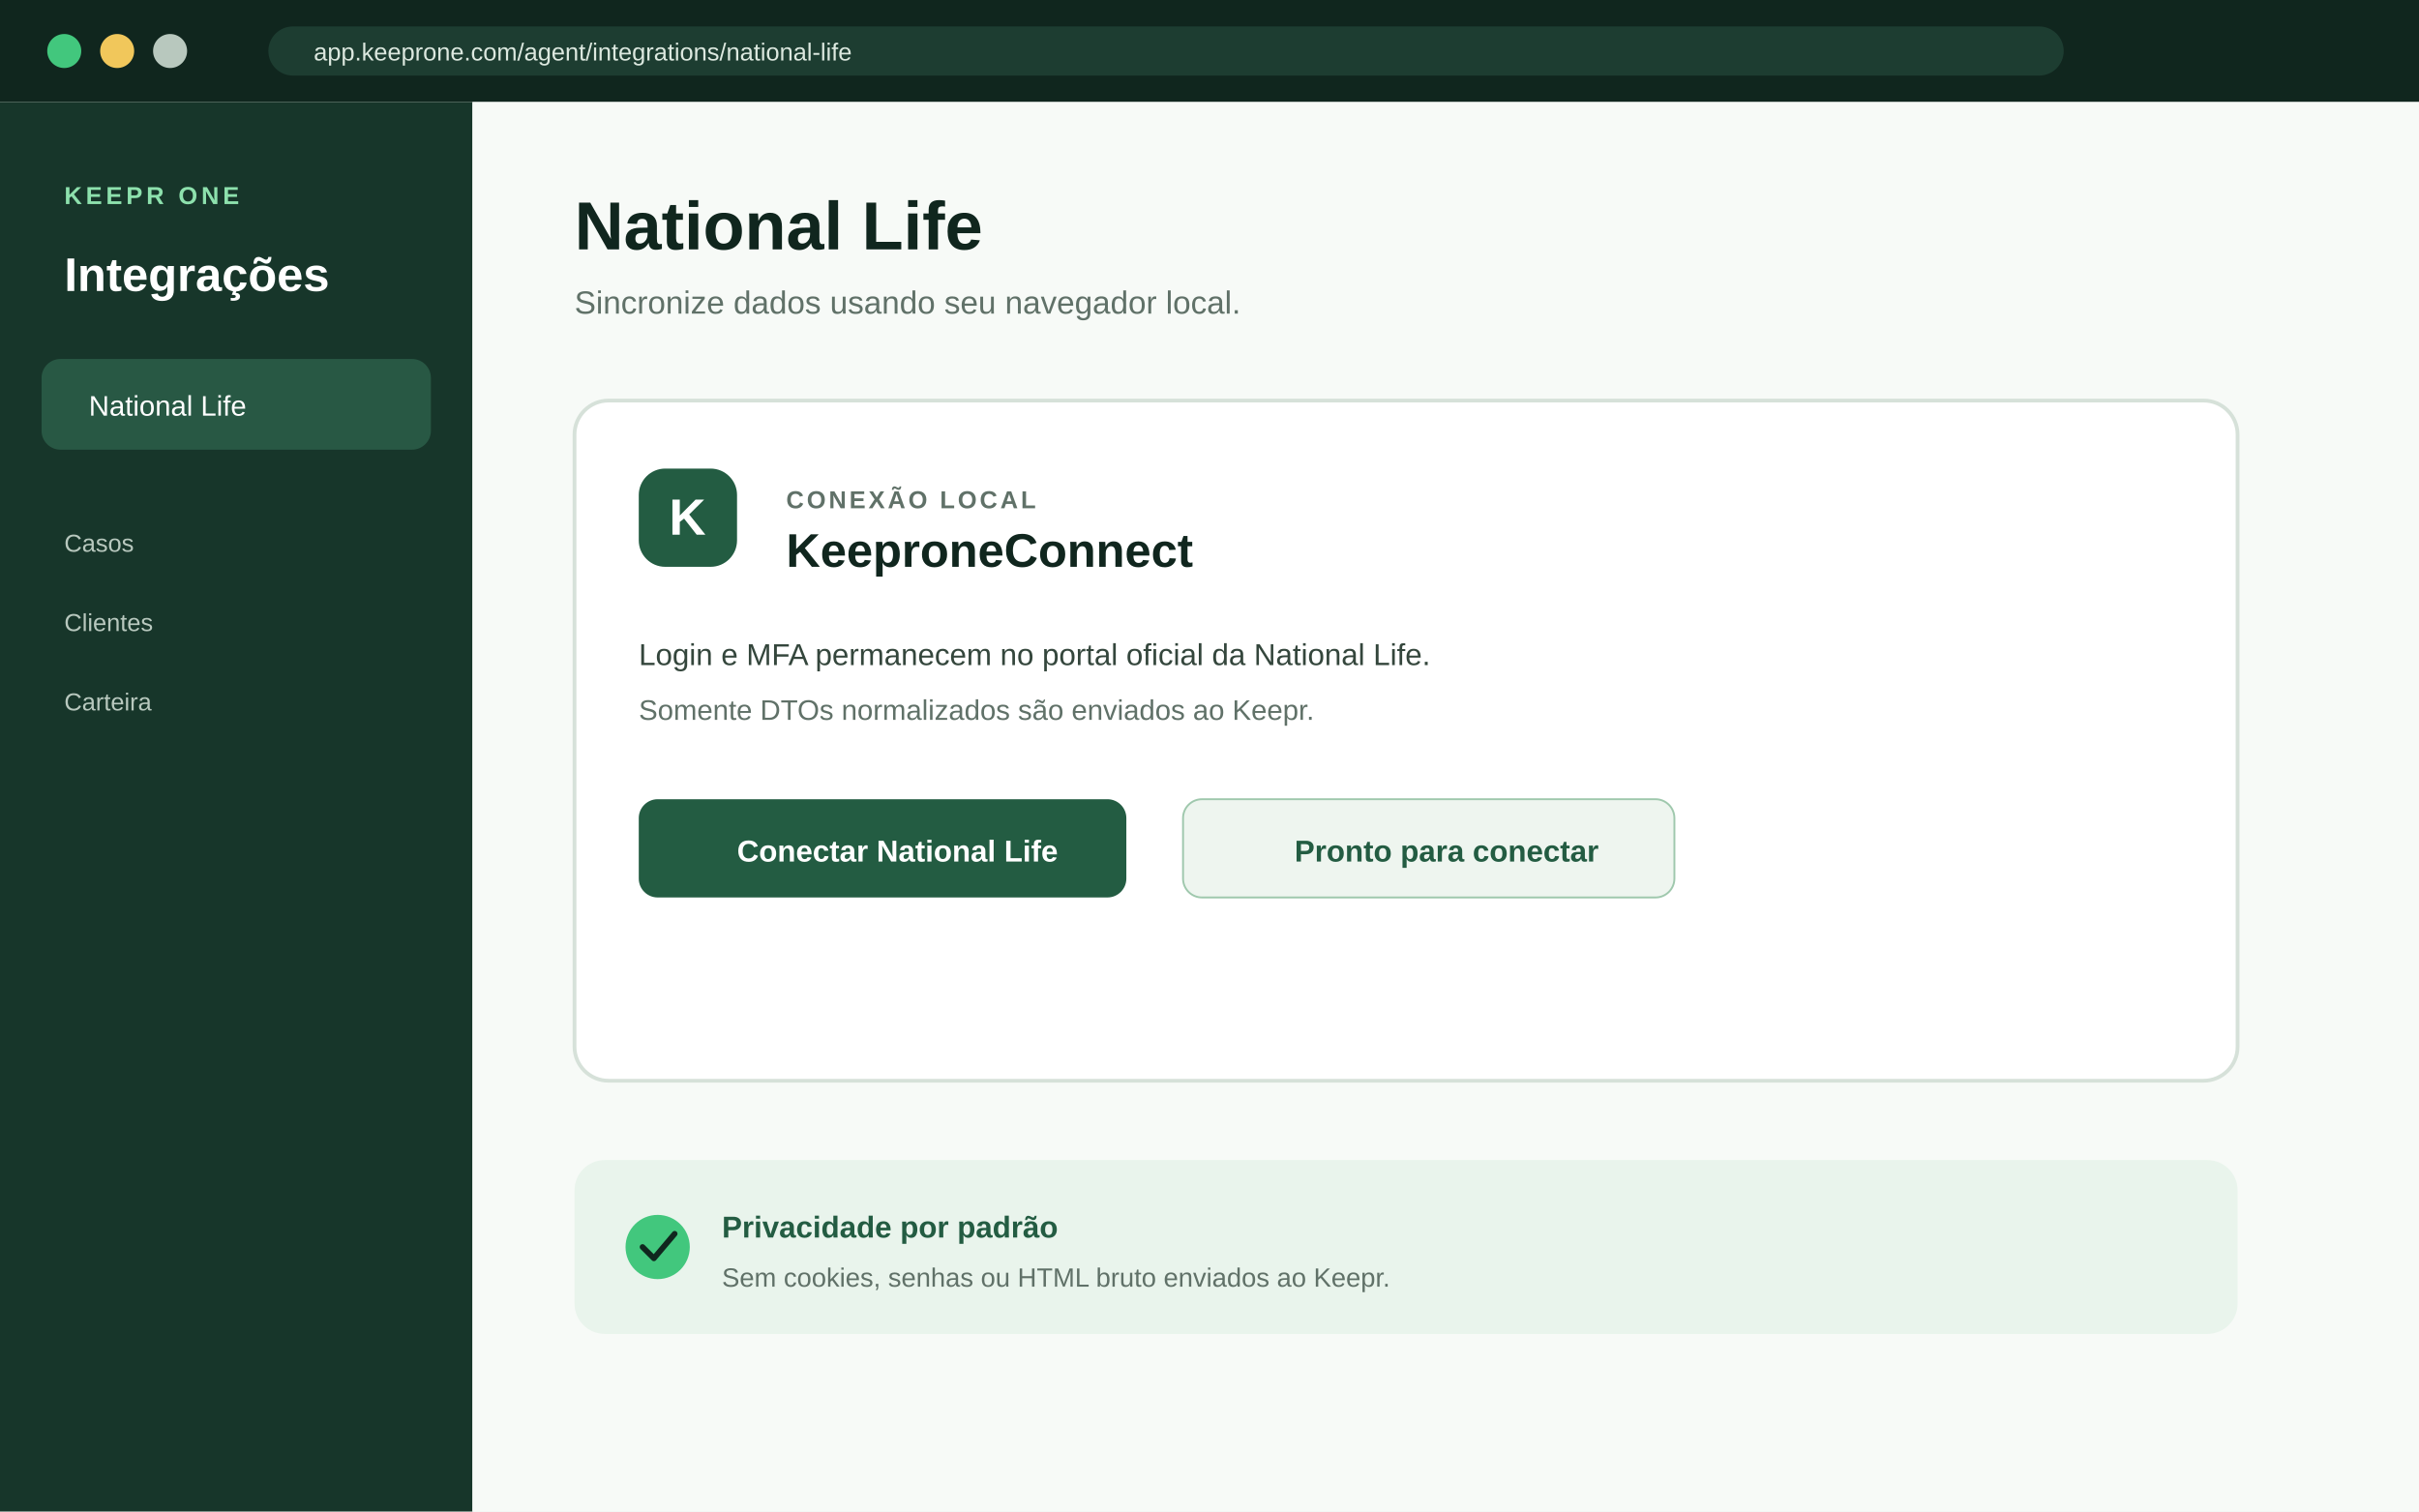
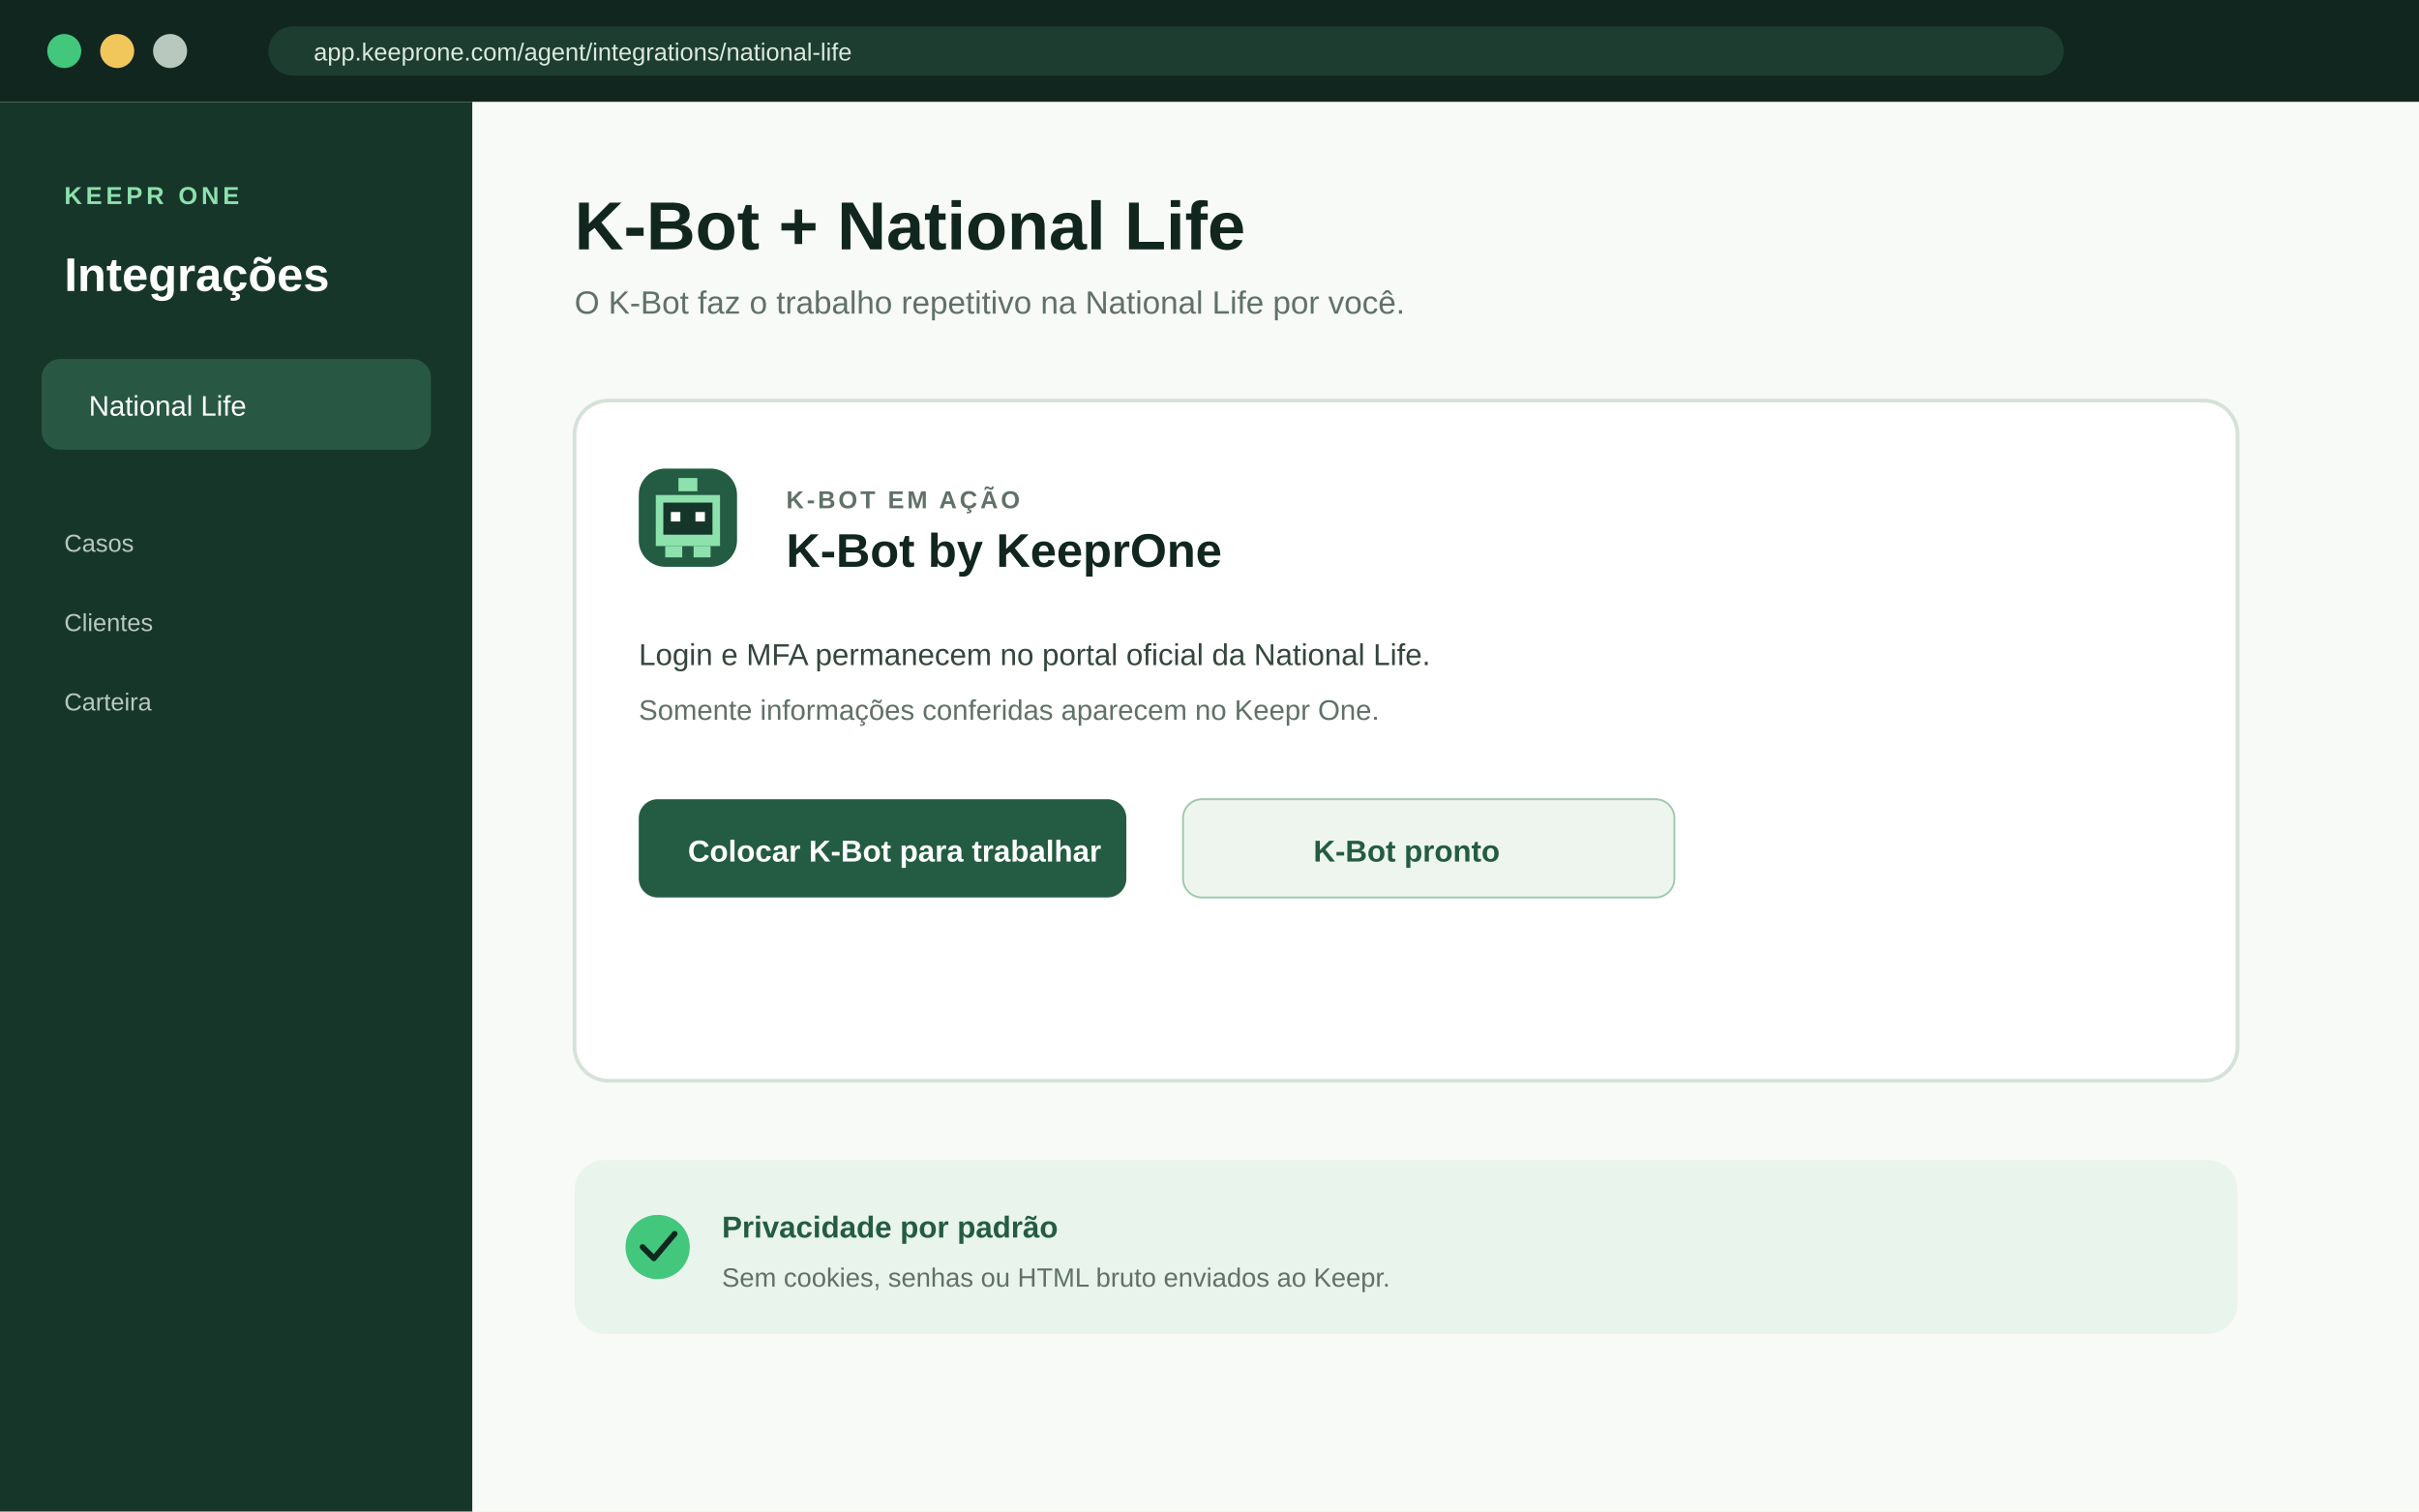
<svg xmlns="http://www.w3.org/2000/svg" width="1280" height="800" viewBox="0 0 1280 800">
  <rect width="1280" height="800" fill="#eef3ef" />
  <rect width="1280" height="54" fill="#10261e" />
  <circle cx="34" cy="27" r="9" fill="#42c77d" />
  <circle cx="62" cy="27" r="9" fill="#f1c75b" />
  <circle cx="90" cy="27" r="9" fill="#b8c8be" />
  <rect x="142" y="14" width="950" height="26" rx="13" fill="#1d3d31" />
  <text x="166" y="32" fill="#dce8df" font-family="Arial, sans-serif" font-size="13">app.keeprone.com/agent/integrations/national-life</text>
  <rect x="0" y="54" width="250" height="746" fill="#17362a" />
  <text x="34" y="108" fill="#8de1ad" font-family="Arial, sans-serif" font-size="13" font-weight="700" letter-spacing="2">KEEPR ONE</text>
  <text x="34" y="154" fill="#ffffff" font-family="Arial, sans-serif" font-size="25" font-weight="700">Integrações</text>
  <rect x="22" y="190" width="206" height="48" rx="10" fill="#285844" />
  <text x="47" y="220" fill="#ffffff" font-family="Arial, sans-serif" font-size="15">National Life</text>
  <text x="34" y="292" fill="#b8c8be" font-family="Arial, sans-serif" font-size="13">Casos</text>
  <text x="34" y="334" fill="#b8c8be" font-family="Arial, sans-serif" font-size="13">Clientes</text>
  <text x="34" y="376" fill="#b8c8be" font-family="Arial, sans-serif" font-size="13">Carteira</text>
  <rect x="250" y="54" width="1030" height="746" fill="#f7faf7" />
-   <text x="304" y="132" fill="#10261e" font-family="Arial, sans-serif" font-size="36" font-weight="700">National Life</text>
-   <text x="304" y="166" fill="#607168" font-family="Arial, sans-serif" font-size="17">Sincronize dados usando seu navegador local.</text>
+   <text x="304" y="132" fill="#10261e" font-family="Arial, sans-serif" font-size="36" font-weight="700">K-Bot + National Life</text>
+   <text x="304" y="166" fill="#607168" font-family="Arial, sans-serif" font-size="17">O K-Bot faz o trabalho repetitivo na National Life por você.</text>
  <rect x="304" y="212" width="880" height="360" rx="18" fill="#ffffff" stroke="#d6e1d9" stroke-width="2" />
  <rect x="338" y="248" width="52" height="52" rx="14" fill="#235c42" />
-   <text x="354" y="283" fill="#ffffff" font-family="Arial, sans-serif" font-size="27" font-weight="700">K</text>
-   <text x="416" y="269" fill="#607168" font-family="Arial, sans-serif" font-size="13" font-weight="700" letter-spacing="1.5">CONEXÃO LOCAL</text>
-   <text x="416" y="300" fill="#10261e" font-family="Arial, sans-serif" font-size="25" font-weight="700">KeeproneConnect</text>
+   <rect x="359" y="253" width="10" height="7" fill="#8de1ad" />
+   <rect x="347" y="262" width="34" height="27" fill="#8de1ad" />
+   <rect x="351" y="266" width="26" height="17" fill="#17362a" />
+   <rect x="355" y="271" width="5" height="5" fill="#ffffff" />
+   <rect x="368" y="271" width="5" height="5" fill="#ffffff" />
+   <rect x="352" y="289" width="9" height="6" fill="#8de1ad" />
+   <rect x="367" y="289" width="9" height="6" fill="#8de1ad" />
+   <text x="416" y="269" fill="#607168" font-family="Arial, sans-serif" font-size="13" font-weight="700" letter-spacing="1.5">K-BOT EM AÇÃO</text>
+   <text x="416" y="300" fill="#10261e" font-family="Arial, sans-serif" font-size="25" font-weight="700">K-Bot by KeeprOne</text>
  <text x="338" y="352" fill="#34463c" font-family="Arial, sans-serif" font-size="16">Login e MFA permanecem no portal oficial da National Life.</text>
-   <text x="338" y="381" fill="#607168" font-family="Arial, sans-serif" font-size="15">Somente DTOs normalizados são enviados ao Keepr.</text>
+   <text x="338" y="381" fill="#607168" font-family="Arial, sans-serif" font-size="15">Somente informações conferidas aparecem no Keepr One.</text>
  <rect x="338" y="423" width="258" height="52" rx="10" fill="#235c42" />
-   <text x="390" y="456" fill="#ffffff" font-family="Arial, sans-serif" font-size="16" font-weight="700">Conectar National Life</text>
+   <text x="364" y="456" fill="#ffffff" font-family="Arial, sans-serif" font-size="16" font-weight="700">Colocar K-Bot para trabalhar</text>
  <rect x="626" y="423" width="260" height="52" rx="10" fill="#eef5ef" stroke="#9fc8ad" />
-   <text x="685" y="456" fill="#235c42" font-family="Arial, sans-serif" font-size="16" font-weight="700">Pronto para conectar</text>
+   <text x="695" y="456" fill="#235c42" font-family="Arial, sans-serif" font-size="16" font-weight="700">K-Bot pronto</text>
  <rect x="304" y="614" width="880" height="92" rx="16" fill="#e9f4ec" />
  <circle cx="348" cy="660" r="17" fill="#42c77d" />
  <path d="m340 660 6 6 11-13" fill="none" stroke="#10261e" stroke-width="3" stroke-linecap="round" stroke-linejoin="round" />
  <text x="382" y="655" fill="#235c42" font-family="Arial, sans-serif" font-size="16" font-weight="700">Privacidade por padrão</text>
  <text x="382" y="681" fill="#607168" font-family="Arial, sans-serif" font-size="14">Sem cookies, senhas ou HTML bruto enviados ao Keepr.</text>
</svg>
